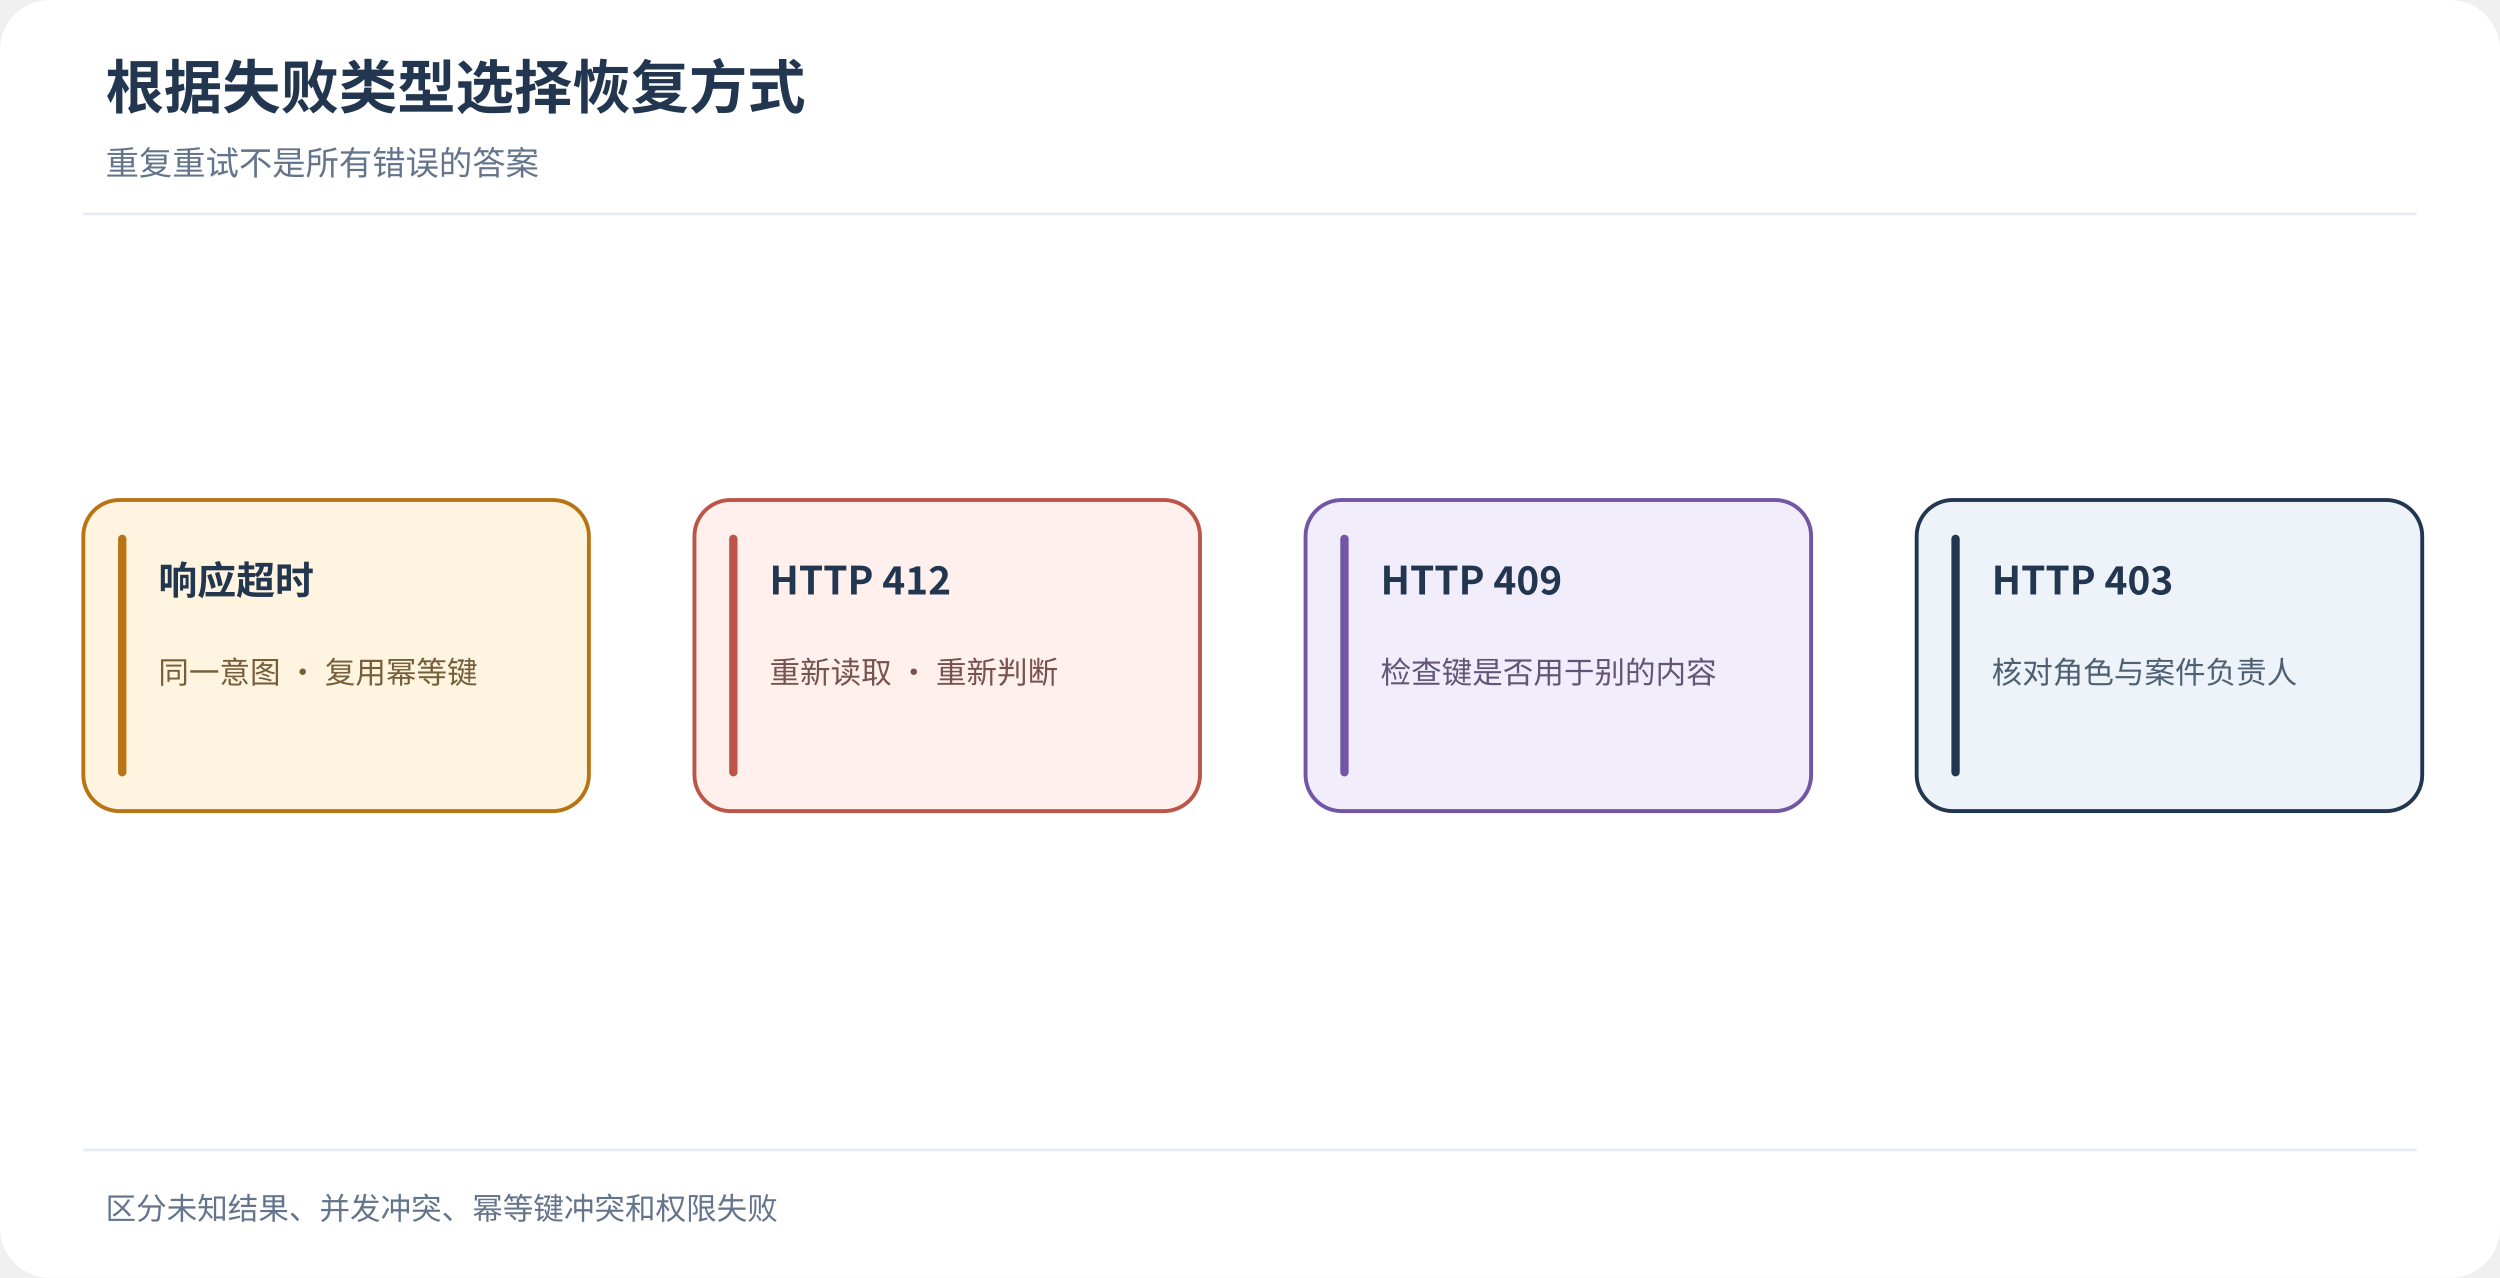
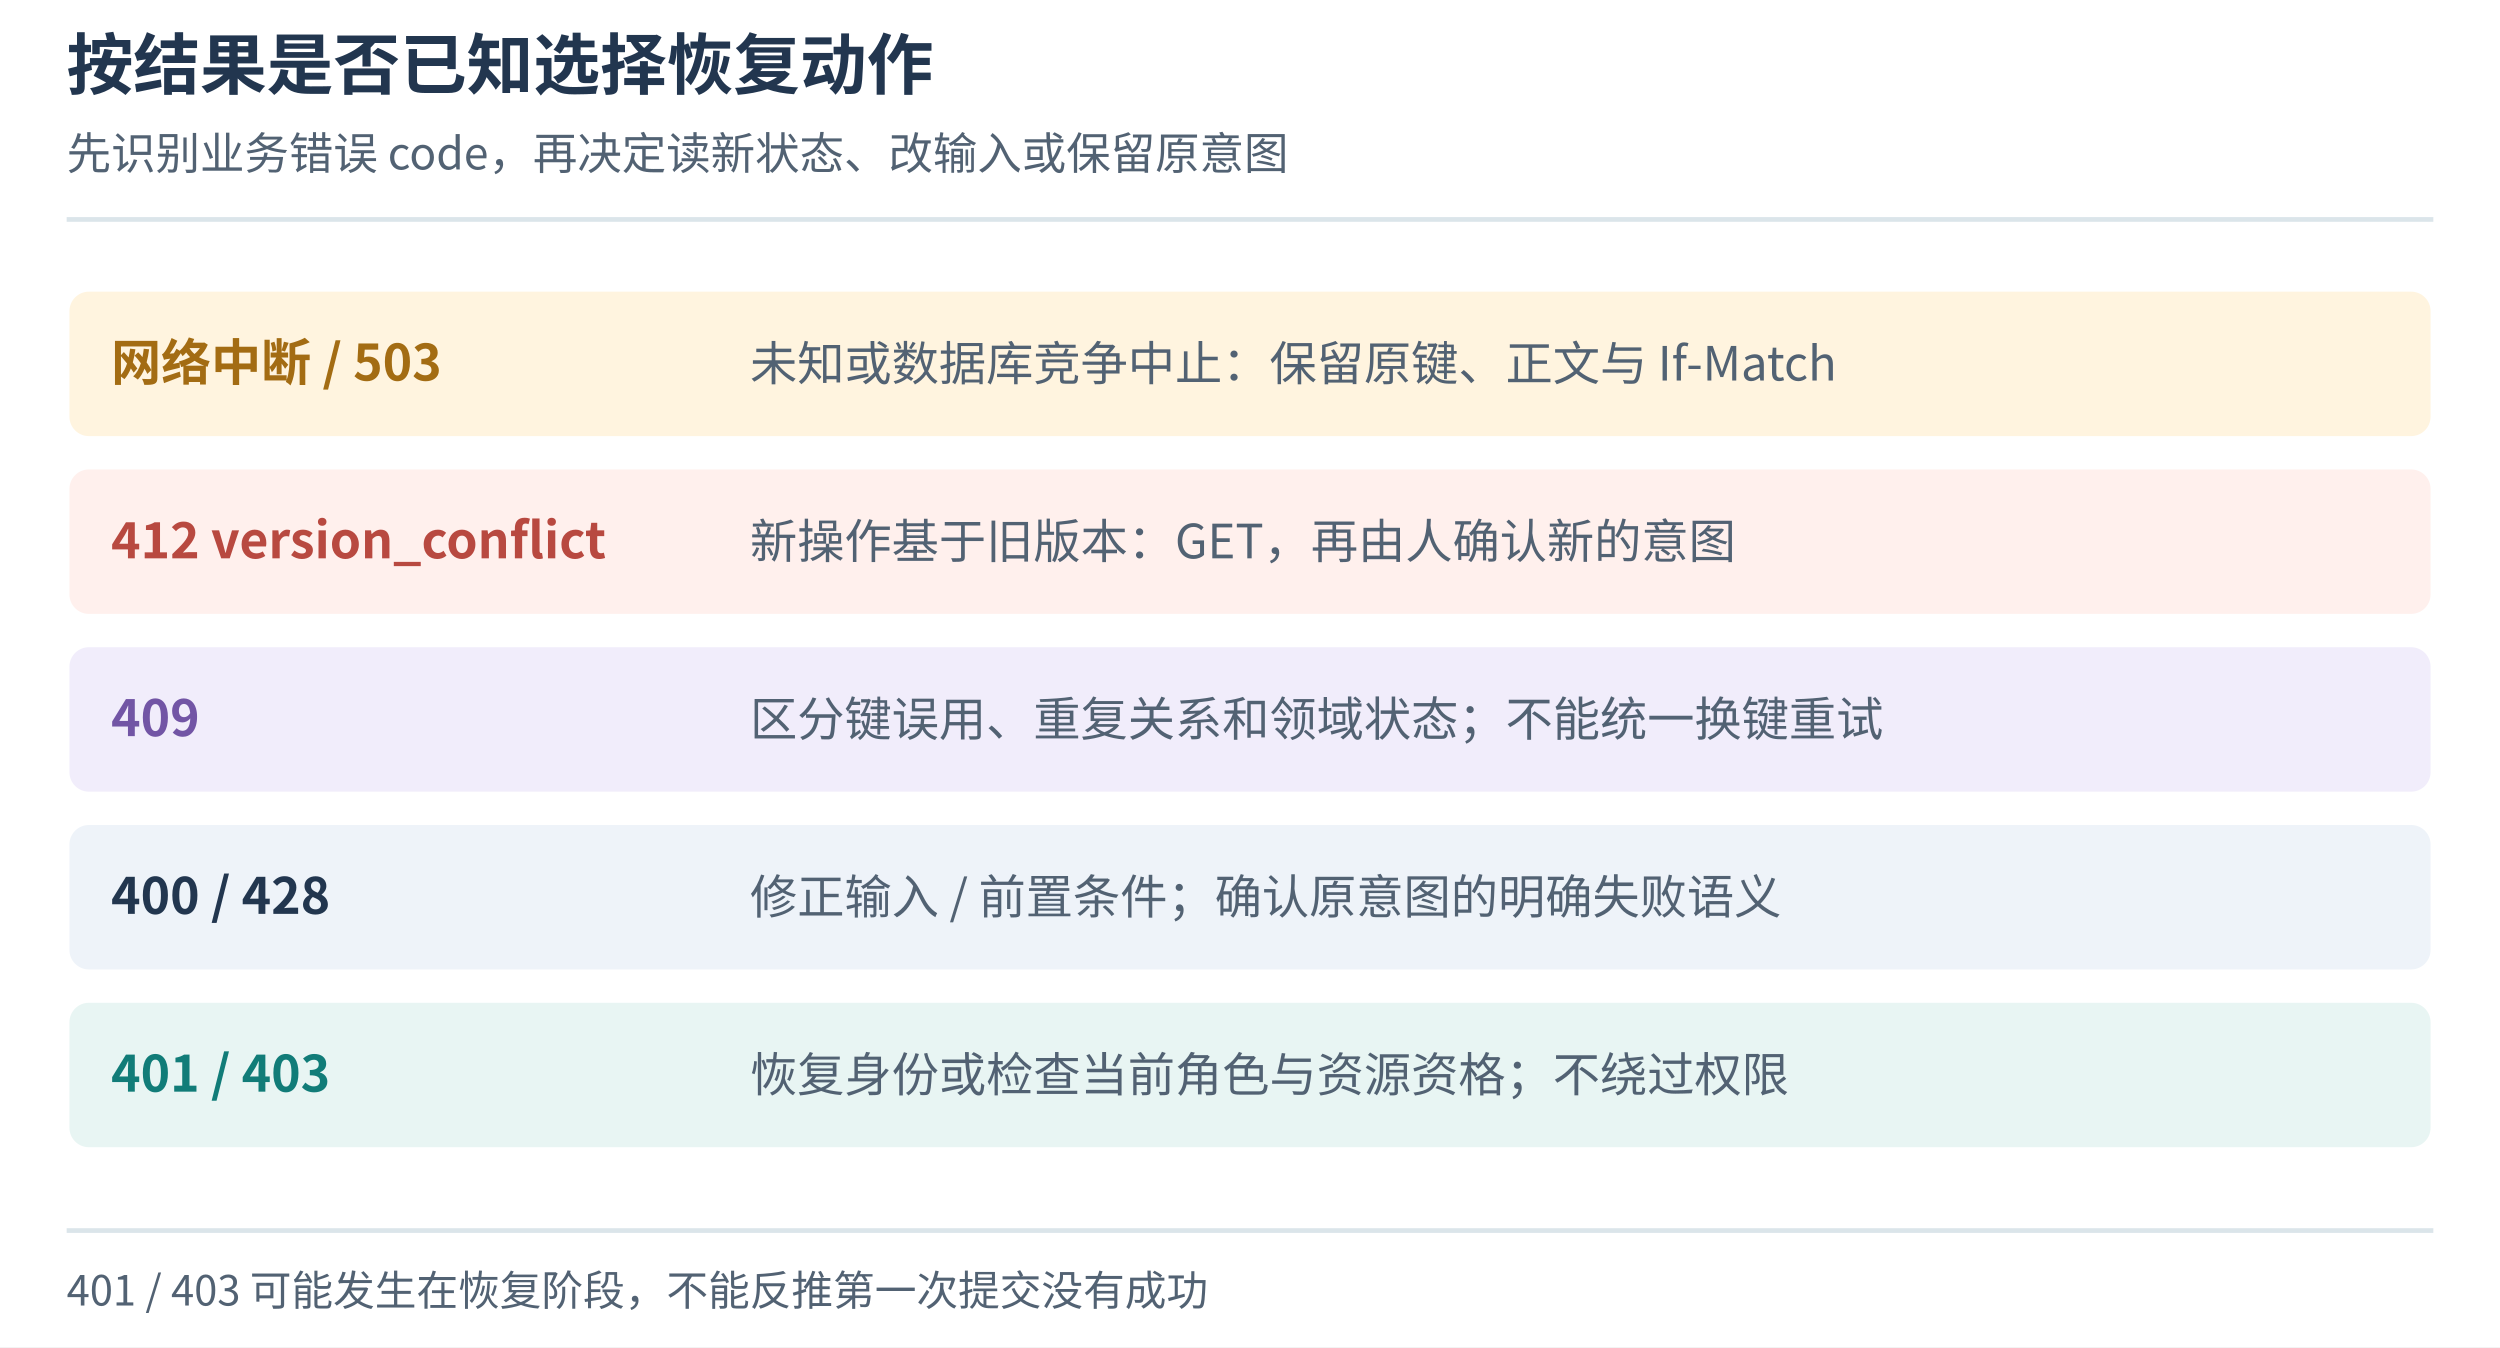
- <svg xmlns="http://www.w3.org/2000/svg" width="900" height="460" viewBox="0 0 900 460">
-   <rect width="100%" height="100%" rx="18" fill="#ffffff" />
-   <path d="M 30 77 H 870" stroke="#e6edf2" stroke-width="1" />
-   <text x="38" y="39" font-family="Microsoft YaHei, Noto Sans CJK SC, sans-serif" font-size="21px" font-weight="700" fill="#22364f">根据失败类型选择恢复方式</text>
-   <text x="38" y="63" font-family="Microsoft YaHei, Noto Sans CJK SC, sans-serif" font-size="12px" font-weight="400" fill="#64748b">重复重试不是所有错误的答案</text>
+ <svg xmlns="http://www.w3.org/2000/svg" width="900" height="485" viewBox="0 0 900 485">
+   <rect width="900" height="100%" fill="white" />
  <defs>
-     <marker id="arrow" viewBox="0 0 10 10" refX="8.5" refY="5" markerWidth="8" markerHeight="8" orient="auto-start-reverse">
-       <path d="M 0 0 L 10 5 L 0 10 z" fill="#718096" />
+     <marker id="arrow" markerWidth="8" markerHeight="8" refX="7" refY="4" orient="auto">
+       <path d="M0 0L8 4L0 8" fill="none" stroke="#64748b" />
    </marker>
  </defs>
-   <rect x="30" y="180" width="182" height="112" rx="13" fill="#fff4df" stroke="#b87414" stroke-width="1.4" />
-   <path d="M 44 194 V 278" stroke="#b87414" stroke-width="3" stroke-linecap="round" />
-   <text x="57" y="214" font-family="Microsoft YaHei, Noto Sans CJK SC, sans-serif" font-size="14px" font-weight="700" fill="#22364f">响应超时</text>
-   <text x="57" y="246" font-family="Microsoft YaHei, Noto Sans CJK SC, sans-serif" font-size="11px" font-weight="400" fill="#765e39">同一意图 · 复用幂等键</text>
-   <rect x="250" y="180" width="182" height="112" rx="13" fill="#fff0ed" stroke="#bd5448" stroke-width="1.4" />
-   <path d="M 264 194 V 278" stroke="#bd5448" stroke-width="3" stroke-linecap="round" />
-   <text x="277" y="214" font-family="Microsoft YaHei, Noto Sans CJK SC, sans-serif" font-size="14px" font-weight="700" fill="#22364f">HTTP 412</text>
-   <text x="277" y="246" font-family="Microsoft YaHei, Noto Sans CJK SC, sans-serif" font-size="11px" font-weight="400" fill="#77524e">重新读取 · 重新判断</text>
-   <rect x="470" y="180" width="182" height="112" rx="13" fill="#f1edfb" stroke="#7255a5" stroke-width="1.4" />
-   <path d="M 484 194 V 278" stroke="#7255a5" stroke-width="3" stroke-linecap="round" />
-   <text x="497" y="214" font-family="Microsoft YaHei, Noto Sans CJK SC, sans-serif" font-size="14px" font-weight="700" fill="#22364f">HTTP 409</text>
-   <text x="497" y="246" font-family="Microsoft YaHei, Noto Sans CJK SC, sans-serif" font-size="11px" font-weight="400" fill="#625576">检查键是否用于别的内容</text>
-   <rect x="690" y="180" width="182" height="112" rx="13" fill="#eef3f9" stroke="#22364f" stroke-width="1.4" />
-   <path d="M 704 194 V 278" stroke="#22364f" stroke-width="3" stroke-linecap="round" />
-   <text x="717" y="214" font-family="Microsoft YaHei, Noto Sans CJK SC, sans-serif" font-size="14px" font-weight="700" fill="#22364f">HTTP 403</text>
-   <text x="717" y="246" font-family="Microsoft YaHei, Noto Sans CJK SC, sans-serif" font-size="11px" font-weight="400" fill="#4d6074">核对角色与案件负责人</text>
-   <path d="M 30 414 H 870" stroke="#e6edf2" stroke-width="1" />
-   <text x="38" y="439" font-family="Microsoft YaHei, Noto Sans CJK SC, sans-serif" font-size="11px" font-weight="400" fill="#64748b">区分未知结果、并发冲突、幂等键冲突和权限失败</text>
+   <text x="24" y="32" font-family="Microsoft YaHei,Noto Sans CJK SC,sans-serif" font-size="24" fill="#22364f" font-weight="700">按结果是否已知选择恢复动作</text>
+   <text x="24" y="61" font-family="Microsoft YaHei,Noto Sans CJK SC,sans-serif" font-size="16" fill="#526273" font-weight="400">先识别业务错误 code，再决定读新状态、改输入或保留原意图</text>
+   <path d="M24 79H876" fill="none" stroke="#dbe5ea" stroke-width="1.7" />
+   <path d="M24 443H876" fill="none" stroke="#dbe5ea" stroke-width="1.7" />
+   <text x="24" y="470" font-family="Microsoft YaHei,Noto Sans CJK SC,sans-serif" font-size="15" fill="#526273" font-weight="400">401 / 403 可能发生在恢复阶段，不能反推第一次提交没有成功</text>
+   <rect x="25" y="105" width="850" height="52" rx="7" fill="#fff4df" />
+   <text x="40" y="137" font-family="Microsoft YaHei,Noto Sans CJK SC,sans-serif" font-size="18" fill="#a36c13" font-weight="700">网络中断 / 503</text>
+   <text x="270" y="137" font-family="Microsoft YaHei,Noto Sans CJK SC,sans-serif" font-size="17" fill="#526273" font-weight="400">未知或数据库竞争中止：保留原键、正文与 If-Match</text>
+   <rect x="25" y="169" width="850" height="52" rx="7" fill="#fff0ed" />
+   <text x="40" y="201" font-family="Microsoft YaHei,Noto Sans CJK SC,sans-serif" font-size="18" fill="#b84940" font-weight="700">412 version_conflict</text>
+   <text x="270" y="201" font-family="Microsoft YaHei,Noto Sans CJK SC,sans-serif" font-size="17" fill="#526273" font-weight="400">新操作基于旧版本：GET，再由人确认新的意图</text>
+   <rect x="25" y="233" width="850" height="52" rx="7" fill="#f1edfb" />
+   <text x="40" y="265" font-family="Microsoft YaHei,Noto Sans CJK SC,sans-serif" font-size="18" fill="#7255a5" font-weight="700">409</text>
+   <text x="270" y="265" font-family="Microsoft YaHei,Noto Sans CJK SC,sans-serif" font-size="17" fill="#526273" font-weight="400">区分键误用、重复关系和领域状态；不能统一换键重试</text>
+   <rect x="25" y="297" width="850" height="52" rx="7" fill="#eef3f9" />
+   <text x="40" y="329" font-family="Microsoft YaHei,Noto Sans CJK SC,sans-serif" font-size="18" fill="#22364f" font-weight="700">400 / 428</text>
+   <text x="270" y="329" font-family="Microsoft YaHei,Noto Sans CJK SC,sans-serif" font-size="17" fill="#526273" font-weight="400">修正输入 / 前置条件；确认原意图的明确失败语义</text>
+   <rect x="25" y="361" width="850" height="52" rx="7" fill="#e8f5f3" />
+   <text x="40" y="393" font-family="Microsoft YaHei,Noto Sans CJK SC,sans-serif" font-size="18" fill="#117c78" font-weight="700">401 / 403</text>
+   <text x="270" y="393" font-family="Microsoft YaHei,Noto Sans CJK SC,sans-serif" font-size="17" fill="#526273" font-weight="400">恢复身份或检查当前角色与资源资格；不绕过权限</text>
</svg>
